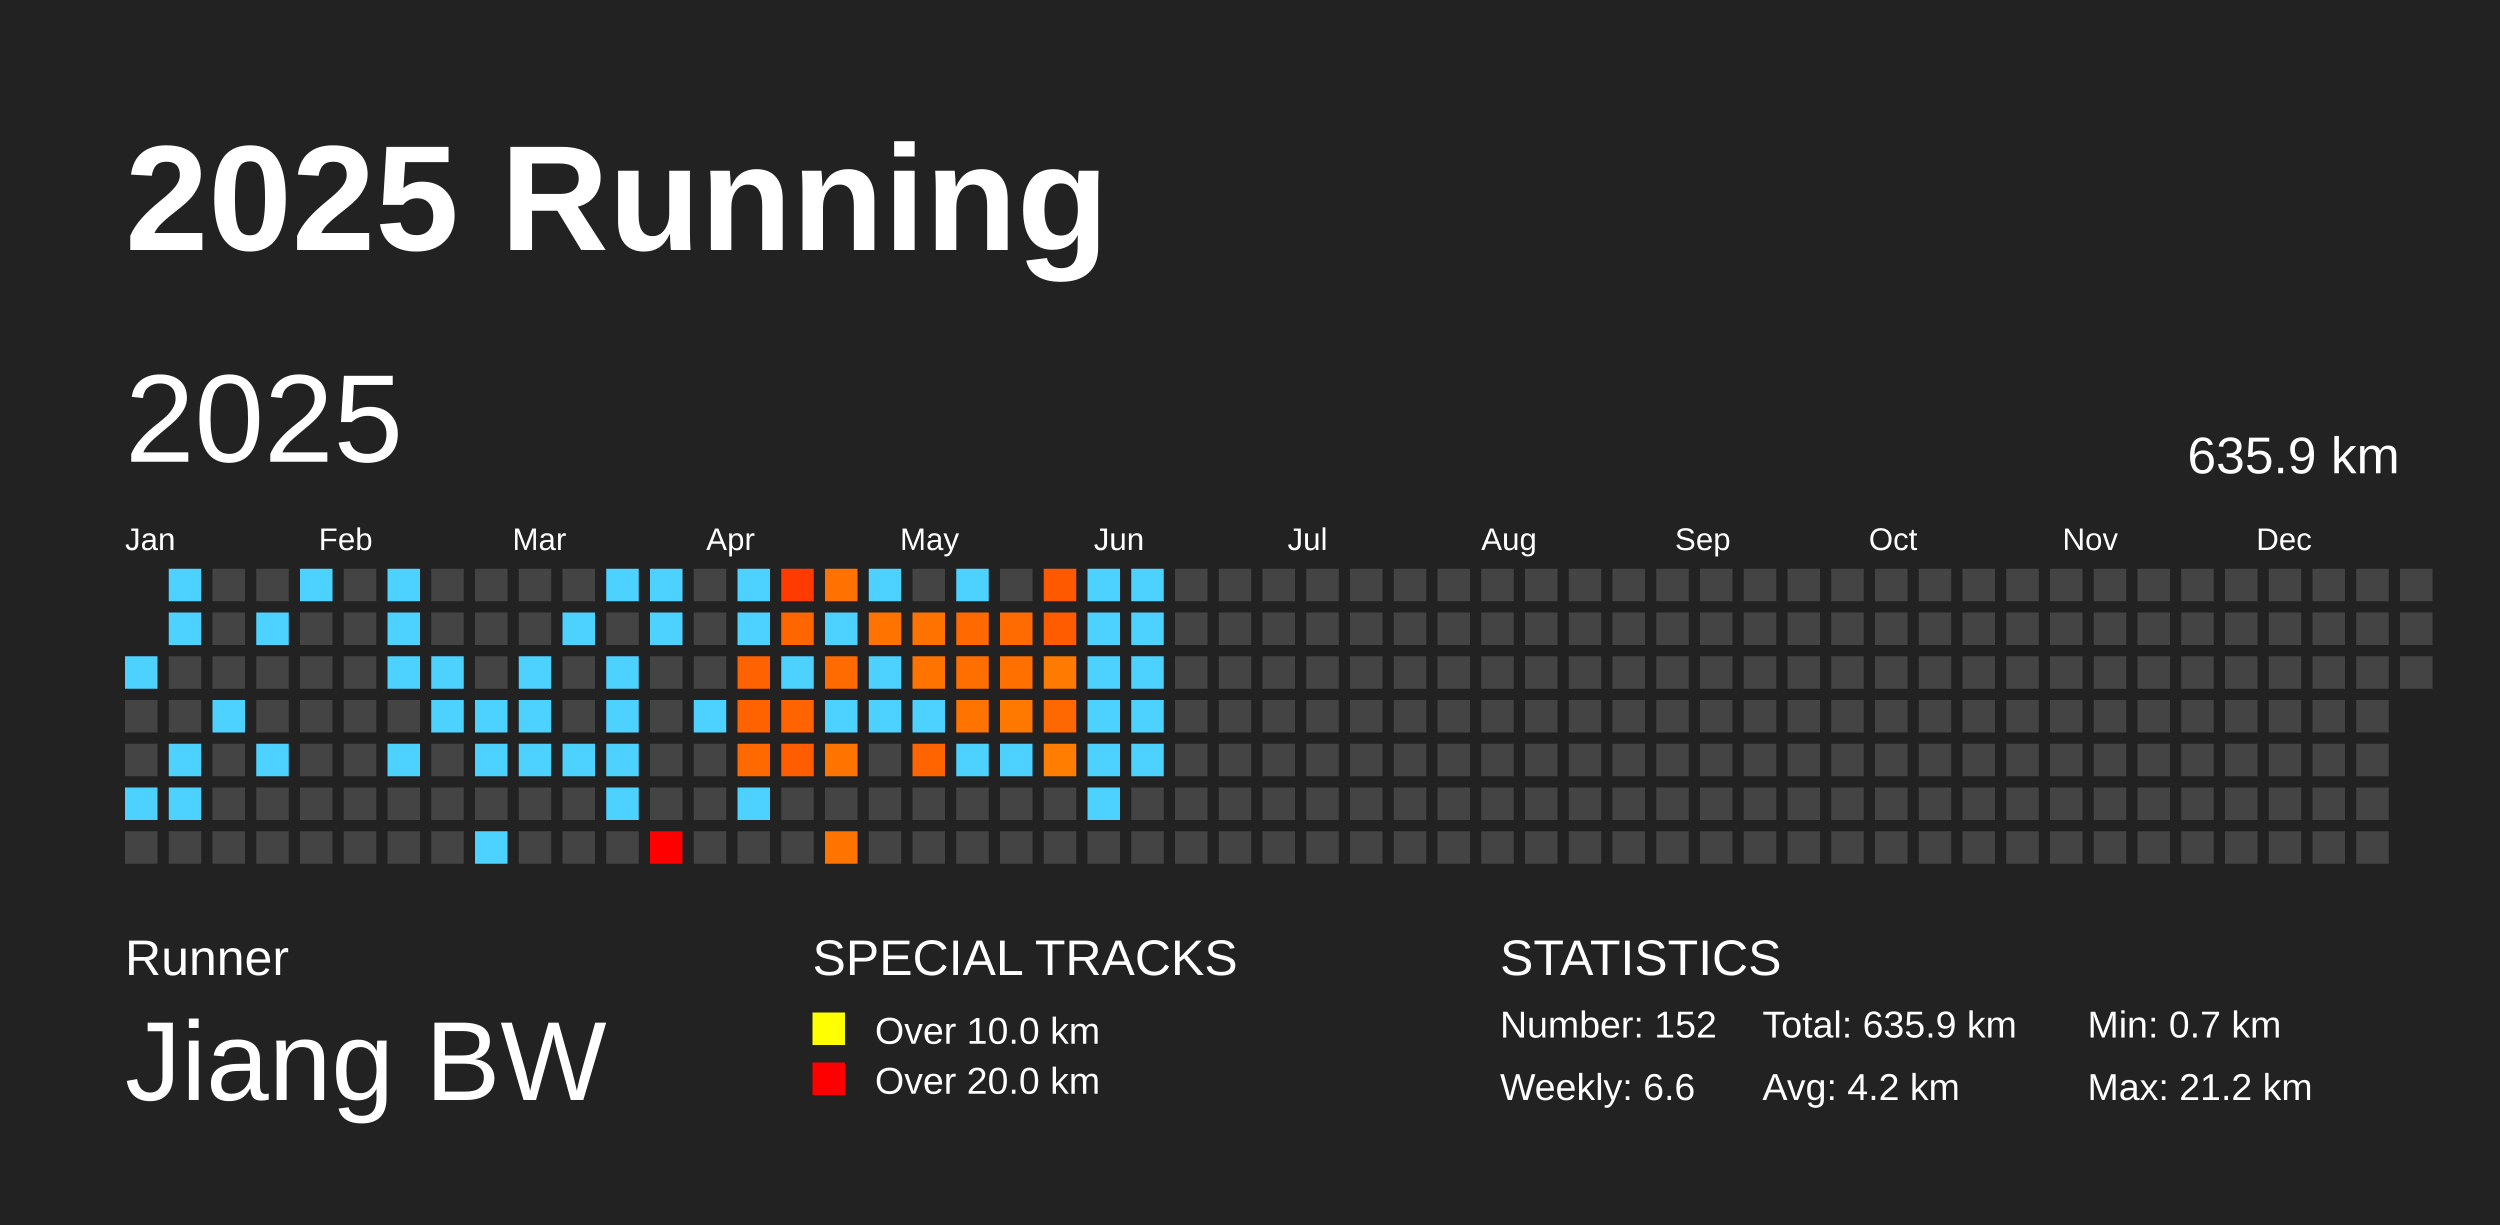
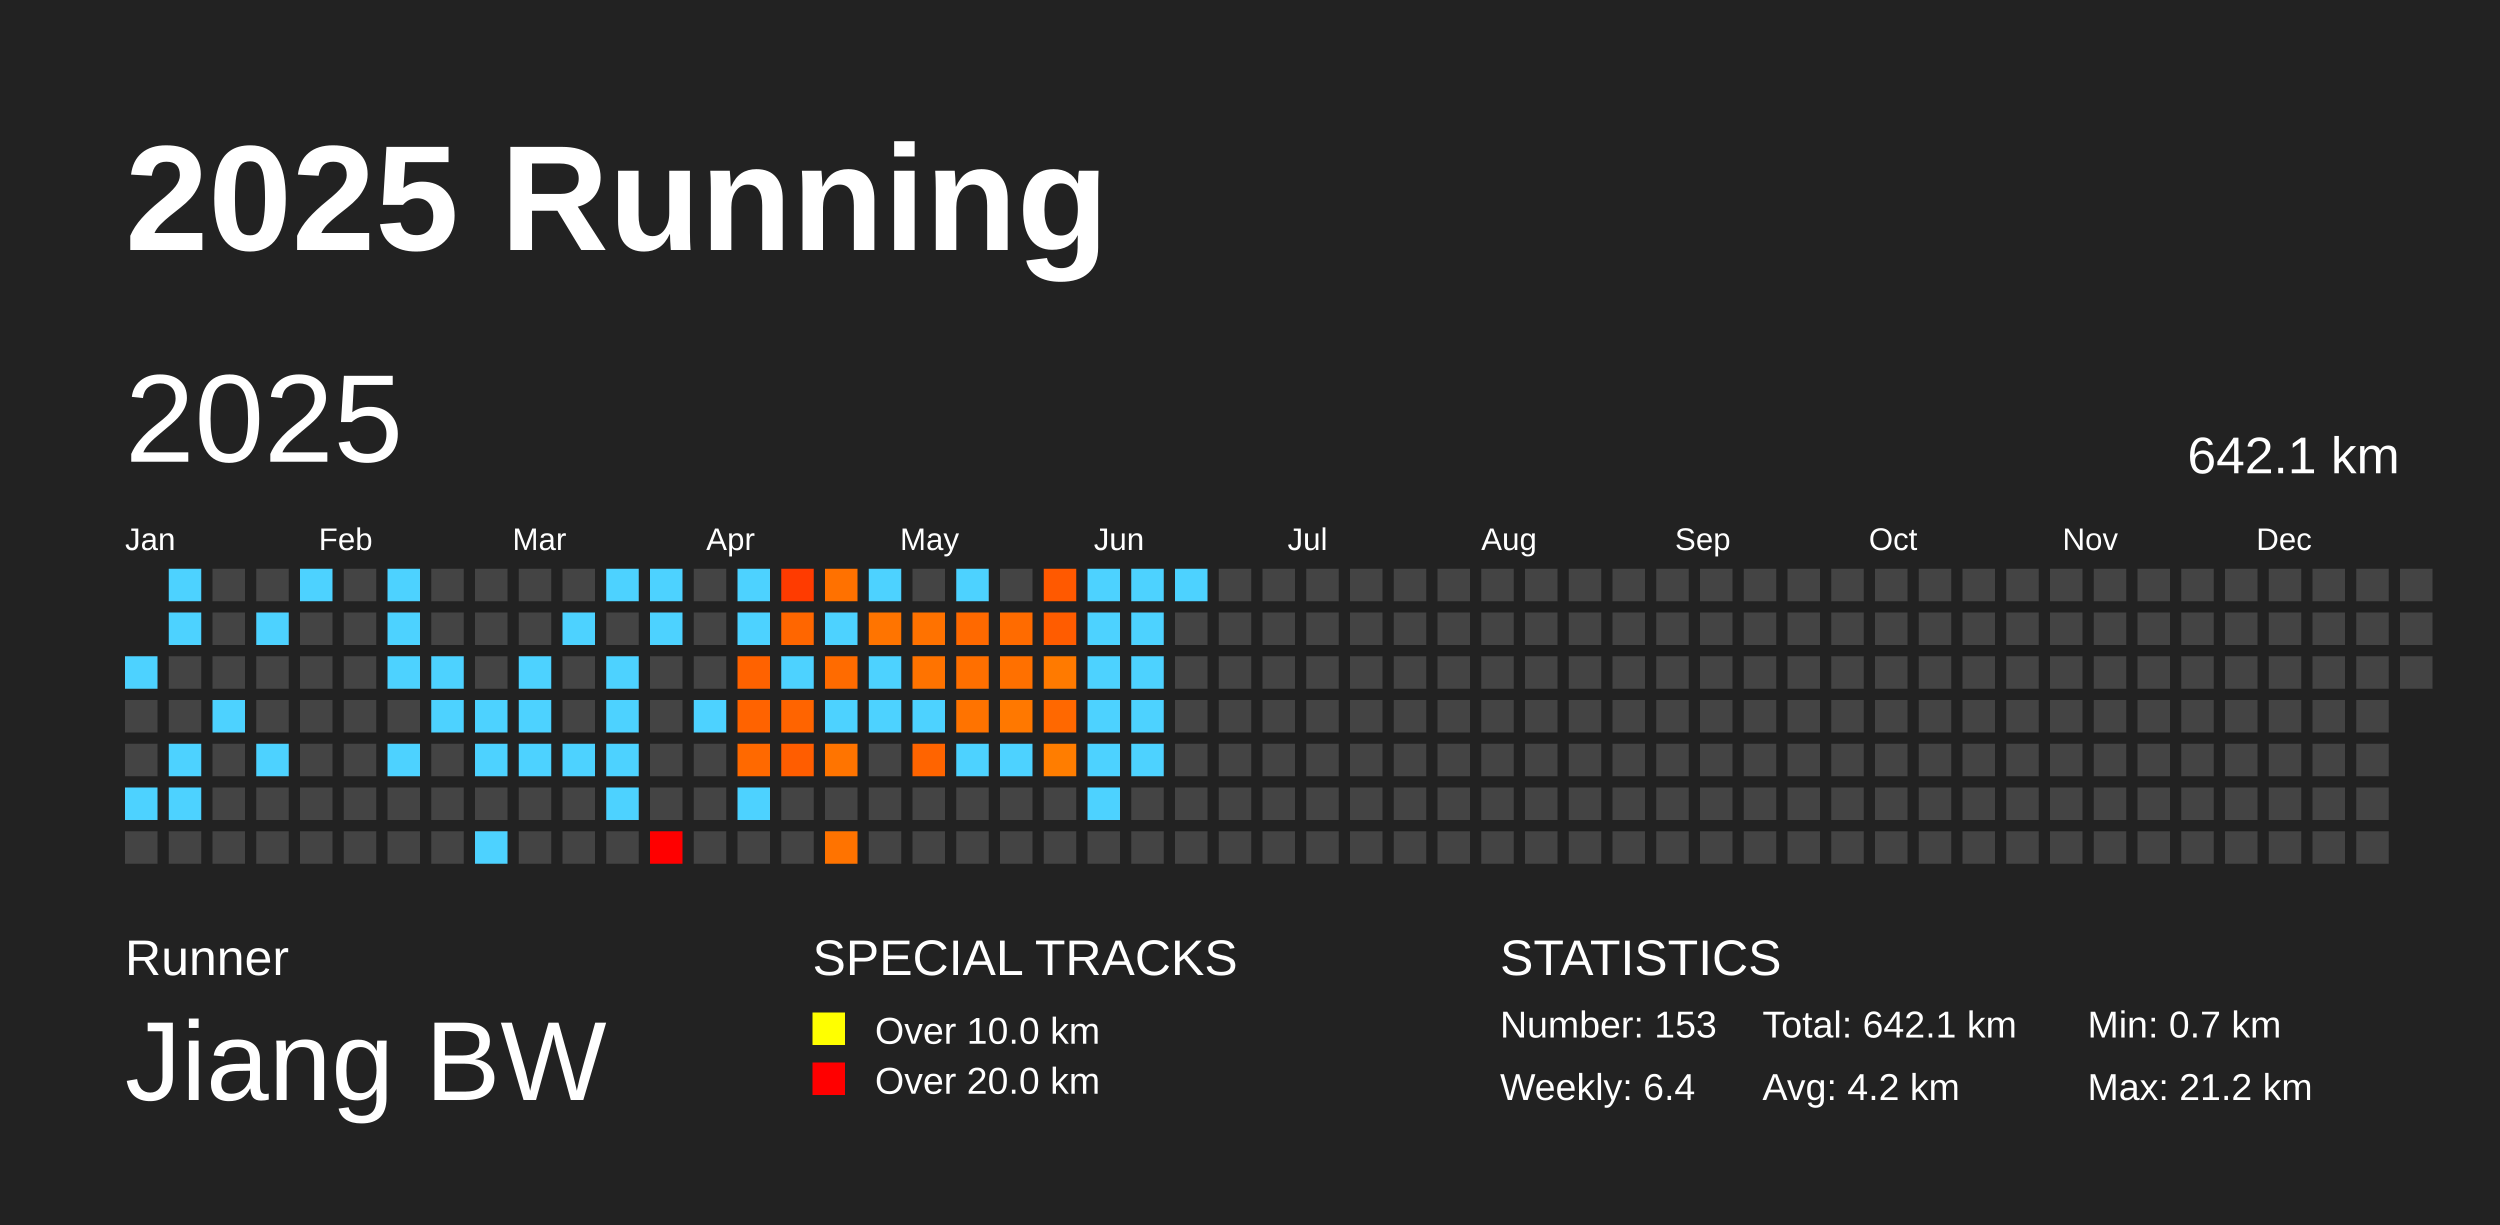
<svg xmlns="http://www.w3.org/2000/svg" baseProfile="full" height="98mm" version="1.1" viewBox="0,0,200,98" width="200mm">
  <defs />
  <rect fill="#222222" height="98" width="200" x="0" y="0" />
  <text fill="#FFFFFF" style="font-size:12px; font-family:Arial; font-weight:bold;" x="10" y="20">2025 Running</text>
  <text fill="#FFFFFF" style="font-size:4px; font-family:Arial" x="10" y="78">Runner</text>
  <text fill="#FFFFFF" style="font-size:9px; font-family:Arial" x="10" y="88">Jiang BW</text>
  <text fill="#FFFFFF" style="font-size:4px; font-family:Arial" x="65" y="78">SPECIAL TRACKS</text>
  <rect fill="yellow" height="2.6" width="2.6" x="65" y="81" />
  <text fill="#FFFFFF" style="font-size:3px; font-family:Arial" x="70" y="83.5">Over 10.0 km</text>
  <rect fill="red" height="2.6" width="2.6" x="65" y="85" />
  <text fill="#FFFFFF" style="font-size:3px; font-family:Arial" x="70" y="87.5">Over 20.0 km</text>
  <text fill="#FFFFFF" style="font-size:4px; font-family:Arial" x="120" y="78">STATISTICS</text>
-   <text fill="#FFFFFF" style="font-size:3px; font-family:Arial" x="120" y="83">Number: 152</text>
-   <text fill="#FFFFFF" style="font-size:3px; font-family:Arial" x="120" y="88">Weekly: 6.6</text>
-   <text fill="#FFFFFF" style="font-size:3px; font-family:Arial" x="141" y="83">Total: 635.9 km</text>
+   <text fill="#FFFFFF" style="font-size:3px; font-family:Arial" x="120" y="83">Number: 153</text>
+   <text fill="#FFFFFF" style="font-size:3px; font-family:Arial" x="120" y="88">Weekly: 6.4</text>
+   <text fill="#FFFFFF" style="font-size:3px; font-family:Arial" x="141" y="83">Total: 642.1 km</text>
  <text fill="#FFFFFF" style="font-size:3px; font-family:Arial" x="141" y="88">Avg: 4.2 km</text>
  <text fill="#FFFFFF" style="font-size:3px; font-family:Arial" x="167" y="83">Min: 0.7 km</text>
  <text fill="#FFFFFF" style="font-size:3px; font-family:Arial" x="167" y="88">Max: 21.2 km</text>
  <text dominant-baseline="hanging" fill="#FFFFFF" style="font-size:10.0px; font-family:Arial;" x="10" y="30">2025</text>
-   <text dominant-baseline="hanging" fill="#FFFFFF" style="font-size:4.125px; font-family:Arial;" x="175" y="35">635.9 km</text>
+   <text dominant-baseline="hanging" fill="#FFFFFF" style="font-size:4.125px; font-family:Arial;" x="175" y="35">642.1 km</text>
  <text fill="#FFFFFF" style="font-size:2.5px; font-family:Arial" x="10.0" y="44">Jan</text>
  <text fill="#FFFFFF" style="font-size:2.5px; font-family:Arial" x="25.5" y="44">Feb</text>
  <text fill="#FFFFFF" style="font-size:2.5px; font-family:Arial" x="41.0" y="44">Mar</text>
  <text fill="#FFFFFF" style="font-size:2.5px; font-family:Arial" x="56.5" y="44">Apr</text>
  <text fill="#FFFFFF" style="font-size:2.5px; font-family:Arial" x="72.0" y="44">May</text>
  <text fill="#FFFFFF" style="font-size:2.5px; font-family:Arial" x="87.5" y="44">Jun</text>
  <text fill="#FFFFFF" style="font-size:2.5px; font-family:Arial" x="103.0" y="44">Jul</text>
  <text fill="#FFFFFF" style="font-size:2.5px; font-family:Arial" x="118.5" y="44">Aug</text>
  <text fill="#FFFFFF" style="font-size:2.5px; font-family:Arial" x="134.0" y="44">Sep</text>
  <text fill="#FFFFFF" style="font-size:2.5px; font-family:Arial" x="149.5" y="44">Oct</text>
  <text fill="#FFFFFF" style="font-size:2.5px; font-family:Arial" x="165.0" y="44">Nov</text>
  <text fill="#FFFFFF" style="font-size:2.5px; font-family:Arial" x="180.5" y="44">Dec</text>
  <rect fill="#4dd2ff" height="2.6" width="2.6" x="10.0" y="52.5" />
  <rect fill="#444444" height="2.6" width="2.6" x="10.0" y="56.0" />
  <rect fill="#444444" height="2.6" width="2.6" x="10.0" y="59.5" />
  <rect fill="#4dd2ff" height="2.6" width="2.6" x="10.0" y="63.0" />
  <rect fill="#444444" height="2.6" width="2.6" x="10.0" y="66.5" />
  <rect fill="#4dd2ff" height="2.6" width="2.6" x="13.5" y="45.5" />
  <rect fill="#4dd2ff" height="2.6" width="2.6" x="13.5" y="49.0" />
  <rect fill="#444444" height="2.6" width="2.6" x="13.5" y="52.5" />
  <rect fill="#444444" height="2.6" width="2.6" x="13.5" y="56.0" />
  <rect fill="#4dd2ff" height="2.6" width="2.6" x="13.5" y="59.5" />
  <rect fill="#4dd2ff" height="2.6" width="2.6" x="13.5" y="63.0" />
  <rect fill="#444444" height="2.6" width="2.6" x="13.5" y="66.5" />
  <rect fill="#444444" height="2.6" width="2.6" x="17.0" y="45.5" />
  <rect fill="#444444" height="2.6" width="2.6" x="17.0" y="49.0" />
  <rect fill="#444444" height="2.6" width="2.6" x="17.0" y="52.5" />
  <rect fill="#4dd2ff" height="2.6" width="2.6" x="17.0" y="56.0" />
  <rect fill="#444444" height="2.6" width="2.6" x="17.0" y="59.5" />
  <rect fill="#444444" height="2.6" width="2.6" x="17.0" y="63.0" />
  <rect fill="#444444" height="2.6" width="2.6" x="17.0" y="66.5" />
  <rect fill="#444444" height="2.6" width="2.6" x="20.5" y="45.5" />
  <rect fill="#4dd2ff" height="2.6" width="2.6" x="20.5" y="49.0" />
  <rect fill="#444444" height="2.6" width="2.6" x="20.5" y="52.5" />
  <rect fill="#444444" height="2.6" width="2.6" x="20.5" y="56.0" />
  <rect fill="#4dd2ff" height="2.6" width="2.6" x="20.5" y="59.5" />
  <rect fill="#444444" height="2.6" width="2.6" x="20.5" y="63.0" />
  <rect fill="#444444" height="2.6" width="2.6" x="20.5" y="66.5" />
  <rect fill="#4dd2ff" height="2.6" width="2.6" x="24.0" y="45.5" />
  <rect fill="#444444" height="2.6" width="2.6" x="24.0" y="49.0" />
  <rect fill="#444444" height="2.6" width="2.6" x="24.0" y="52.5" />
  <rect fill="#444444" height="2.6" width="2.6" x="24.0" y="56.0" />
  <rect fill="#444444" height="2.6" width="2.6" x="24.0" y="59.5" />
  <rect fill="#444444" height="2.6" width="2.6" x="24.0" y="63.0" />
  <rect fill="#444444" height="2.6" width="2.6" x="24.0" y="66.5" />
  <rect fill="#444444" height="2.6" width="2.6" x="27.5" y="45.5" />
  <rect fill="#444444" height="2.6" width="2.6" x="27.5" y="49.0" />
  <rect fill="#444444" height="2.6" width="2.6" x="27.5" y="52.5" />
  <rect fill="#444444" height="2.6" width="2.6" x="27.5" y="56.0" />
  <rect fill="#444444" height="2.6" width="2.6" x="27.5" y="59.5" />
  <rect fill="#444444" height="2.6" width="2.6" x="27.5" y="63.0" />
  <rect fill="#444444" height="2.6" width="2.6" x="27.5" y="66.5" />
  <rect fill="#4dd2ff" height="2.6" width="2.6" x="31.0" y="45.5" />
  <rect fill="#4dd2ff" height="2.6" width="2.6" x="31.0" y="49.0" />
  <rect fill="#4dd2ff" height="2.6" width="2.6" x="31.0" y="52.5" />
  <rect fill="#444444" height="2.6" width="2.6" x="31.0" y="56.0" />
  <rect fill="#4dd2ff" height="2.6" width="2.6" x="31.0" y="59.5" />
  <rect fill="#444444" height="2.6" width="2.6" x="31.0" y="63.0" />
  <rect fill="#444444" height="2.6" width="2.6" x="31.0" y="66.5" />
  <rect fill="#444444" height="2.6" width="2.6" x="34.5" y="45.5" />
  <rect fill="#444444" height="2.6" width="2.6" x="34.5" y="49.0" />
  <rect fill="#4dd2ff" height="2.6" width="2.6" x="34.5" y="52.5" />
  <rect fill="#4dd2ff" height="2.6" width="2.6" x="34.5" y="56.0" />
  <rect fill="#444444" height="2.6" width="2.6" x="34.5" y="59.5" />
  <rect fill="#444444" height="2.6" width="2.6" x="34.5" y="63.0" />
  <rect fill="#444444" height="2.6" width="2.6" x="34.5" y="66.5" />
  <rect fill="#444444" height="2.6" width="2.6" x="38.0" y="45.5" />
  <rect fill="#444444" height="2.6" width="2.6" x="38.0" y="49.0" />
  <rect fill="#444444" height="2.6" width="2.6" x="38.0" y="52.5" />
  <rect fill="#4dd2ff" height="2.6" width="2.6" x="38.0" y="56.0" />
  <rect fill="#4dd2ff" height="2.6" width="2.6" x="38.0" y="59.5" />
  <rect fill="#444444" height="2.6" width="2.6" x="38.0" y="63.0" />
  <rect fill="#4dd2ff" height="2.6" width="2.6" x="38.0" y="66.5" />
  <rect fill="#444444" height="2.6" width="2.6" x="41.5" y="45.5" />
  <rect fill="#444444" height="2.6" width="2.6" x="41.5" y="49.0" />
  <rect fill="#4dd2ff" height="2.6" width="2.6" x="41.5" y="52.5" />
  <rect fill="#4dd2ff" height="2.6" width="2.6" x="41.5" y="56.0" />
  <rect fill="#4dd2ff" height="2.6" width="2.6" x="41.5" y="59.5" />
  <rect fill="#444444" height="2.6" width="2.6" x="41.5" y="63.0" />
  <rect fill="#444444" height="2.6" width="2.6" x="41.5" y="66.5" />
  <rect fill="#444444" height="2.6" width="2.6" x="45.0" y="45.5" />
  <rect fill="#4dd2ff" height="2.6" width="2.6" x="45.0" y="49.0" />
  <rect fill="#444444" height="2.6" width="2.6" x="45.0" y="52.5" />
  <rect fill="#444444" height="2.6" width="2.6" x="45.0" y="56.0" />
  <rect fill="#4dd2ff" height="2.6" width="2.6" x="45.0" y="59.5" />
  <rect fill="#444444" height="2.6" width="2.6" x="45.0" y="63.0" />
  <rect fill="#444444" height="2.6" width="2.6" x="45.0" y="66.5" />
  <rect fill="#4dd2ff" height="2.6" width="2.6" x="48.5" y="45.5" />
  <rect fill="#444444" height="2.6" width="2.6" x="48.5" y="49.0" />
  <rect fill="#4dd2ff" height="2.6" width="2.6" x="48.5" y="52.5" />
  <rect fill="#4dd2ff" height="2.6" width="2.6" x="48.5" y="56.0" />
  <rect fill="#4dd2ff" height="2.6" width="2.6" x="48.5" y="59.5" />
  <rect fill="#4dd2ff" height="2.6" width="2.6" x="48.5" y="63.0" />
  <rect fill="#444444" height="2.6" width="2.6" x="48.5" y="66.5" />
  <rect fill="#4dd2ff" height="2.6" width="2.6" x="52.0" y="45.5" />
  <rect fill="#4dd2ff" height="2.6" width="2.6" x="52.0" y="49.0" />
  <rect fill="#444444" height="2.6" width="2.6" x="52.0" y="52.5" />
  <rect fill="#444444" height="2.6" width="2.6" x="52.0" y="56.0" />
  <rect fill="#444444" height="2.6" width="2.6" x="52.0" y="59.5" />
  <rect fill="#444444" height="2.6" width="2.6" x="52.0" y="63.0" />
  <rect fill="red" height="2.6" width="2.6" x="52.0" y="66.5" />
  <rect fill="#444444" height="2.6" width="2.6" x="55.5" y="45.5" />
  <rect fill="#444444" height="2.6" width="2.6" x="55.5" y="49.0" />
  <rect fill="#444444" height="2.6" width="2.6" x="55.5" y="52.5" />
  <rect fill="#4dd2ff" height="2.6" width="2.6" x="55.5" y="56.0" />
  <rect fill="#444444" height="2.6" width="2.6" x="55.5" y="59.5" />
  <rect fill="#444444" height="2.6" width="2.6" x="55.5" y="63.0" />
  <rect fill="#444444" height="2.6" width="2.6" x="55.5" y="66.5" />
  <rect fill="#4dd2ff" height="2.6" width="2.6" x="59.0" y="45.5" />
  <rect fill="#4dd2ff" height="2.6" width="2.6" x="59.0" y="49.0" />
  <rect fill="#ff6200" height="2.6" width="2.6" x="59.0" y="52.5" />
  <rect fill="#ff6300" height="2.6" width="2.6" x="59.0" y="56.0" />
  <rect fill="#ff6900" height="2.6" width="2.6" x="59.0" y="59.5" />
  <rect fill="#4dd2ff" height="2.6" width="2.6" x="59.0" y="63.0" />
  <rect fill="#444444" height="2.6" width="2.6" x="59.0" y="66.5" />
  <rect fill="#ff3b00" height="2.6" width="2.6" x="62.5" y="45.5" />
  <rect fill="#ff6600" height="2.6" width="2.6" x="62.5" y="49.0" />
  <rect fill="#4dd2ff" height="2.6" width="2.6" x="62.5" y="52.5" />
  <rect fill="#ff6400" height="2.6" width="2.6" x="62.5" y="56.0" />
  <rect fill="#ff5d00" height="2.6" width="2.6" x="62.5" y="59.5" />
  <rect fill="#444444" height="2.6" width="2.6" x="62.5" y="63.0" />
  <rect fill="#444444" height="2.6" width="2.6" x="62.5" y="66.5" />
  <rect fill="#ff7100" height="2.6" width="2.6" x="66.0" y="45.5" />
  <rect fill="#4dd2ff" height="2.6" width="2.6" x="66.0" y="49.0" />
  <rect fill="#ff6b00" height="2.6" width="2.6" x="66.0" y="52.5" />
  <rect fill="#4dd2ff" height="2.6" width="2.6" x="66.0" y="56.0" />
  <rect fill="#ff7400" height="2.6" width="2.6" x="66.0" y="59.5" />
  <rect fill="#444444" height="2.6" width="2.6" x="66.0" y="63.0" />
  <rect fill="#ff7300" height="2.6" width="2.6" x="66.0" y="66.5" />
  <rect fill="#4dd2ff" height="2.6" width="2.6" x="69.5" y="45.5" />
  <rect fill="#ff7400" height="2.6" width="2.6" x="69.5" y="49.0" />
  <rect fill="#4dd2ff" height="2.6" width="2.6" x="69.5" y="52.5" />
  <rect fill="#4dd2ff" height="2.6" width="2.6" x="69.5" y="56.0" />
  <rect fill="#444444" height="2.6" width="2.6" x="69.5" y="59.5" />
  <rect fill="#444444" height="2.6" width="2.6" x="69.5" y="63.0" />
  <rect fill="#444444" height="2.6" width="2.6" x="69.5" y="66.5" />
  <rect fill="#444444" height="2.6" width="2.6" x="73.0" y="45.5" />
  <rect fill="#ff7200" height="2.6" width="2.6" x="73.0" y="49.0" />
  <rect fill="#ff7300" height="2.6" width="2.6" x="73.0" y="52.5" />
  <rect fill="#4dd2ff" height="2.6" width="2.6" x="73.0" y="56.0" />
  <rect fill="#ff6400" height="2.6" width="2.6" x="73.0" y="59.5" />
  <rect fill="#444444" height="2.6" width="2.6" x="73.0" y="63.0" />
  <rect fill="#444444" height="2.6" width="2.6" x="73.0" y="66.5" />
  <rect fill="#4dd2ff" height="2.6" width="2.6" x="76.5" y="45.5" />
  <rect fill="#ff6900" height="2.6" width="2.6" x="76.5" y="49.0" />
  <rect fill="#ff6f00" height="2.6" width="2.6" x="76.5" y="52.5" />
  <rect fill="#ff7300" height="2.6" width="2.6" x="76.5" y="56.0" />
  <rect fill="#4dd2ff" height="2.6" width="2.6" x="76.5" y="59.5" />
  <rect fill="#444444" height="2.6" width="2.6" x="76.5" y="63.0" />
  <rect fill="#444444" height="2.6" width="2.6" x="76.5" y="66.5" />
  <rect fill="#444444" height="2.6" width="2.6" x="80.0" y="45.5" />
  <rect fill="#ff6b00" height="2.6" width="2.6" x="80.0" y="49.0" />
  <rect fill="#ff7000" height="2.6" width="2.6" x="80.0" y="52.5" />
  <rect fill="#ff7800" height="2.6" width="2.6" x="80.0" y="56.0" />
  <rect fill="#4dd2ff" height="2.6" width="2.6" x="80.0" y="59.5" />
  <rect fill="#444444" height="2.6" width="2.6" x="80.0" y="63.0" />
  <rect fill="#444444" height="2.6" width="2.6" x="80.0" y="66.5" />
  <rect fill="#ff5900" height="2.6" width="2.6" x="83.5" y="45.5" />
  <rect fill="#ff5c00" height="2.6" width="2.6" x="83.5" y="49.0" />
  <rect fill="#ff7a00" height="2.6" width="2.6" x="83.5" y="52.5" />
  <rect fill="#ff6800" height="2.6" width="2.6" x="83.5" y="56.0" />
  <rect fill="#ff7d00" height="2.6" width="2.6" x="83.5" y="59.5" />
  <rect fill="#444444" height="2.6" width="2.6" x="83.5" y="63.0" />
  <rect fill="#444444" height="2.6" width="2.6" x="83.5" y="66.5" />
  <rect fill="#4dd2ff" height="2.6" width="2.6" x="87.0" y="45.5" />
  <rect fill="#4dd2ff" height="2.6" width="2.6" x="87.0" y="49.0" />
  <rect fill="#4dd2ff" height="2.6" width="2.6" x="87.0" y="52.5" />
  <rect fill="#4dd2ff" height="2.6" width="2.6" x="87.0" y="56.0" />
  <rect fill="#4dd2ff" height="2.6" width="2.6" x="87.0" y="59.5" />
  <rect fill="#4dd2ff" height="2.6" width="2.6" x="87.0" y="63.0" />
  <rect fill="#444444" height="2.6" width="2.6" x="87.0" y="66.5" />
  <rect fill="#4dd2ff" height="2.6" width="2.6" x="90.5" y="45.5" />
  <rect fill="#4dd2ff" height="2.6" width="2.6" x="90.5" y="49.0" />
  <rect fill="#4dd2ff" height="2.6" width="2.6" x="90.5" y="52.5" />
  <rect fill="#4dd2ff" height="2.6" width="2.6" x="90.5" y="56.0" />
  <rect fill="#4dd2ff" height="2.6" width="2.6" x="90.5" y="59.5" />
  <rect fill="#444444" height="2.6" width="2.6" x="90.5" y="63.0" />
  <rect fill="#444444" height="2.6" width="2.6" x="90.5" y="66.5" />
-   <rect fill="#444444" height="2.6" width="2.6" x="94.0" y="45.5" />
+   <rect fill="#4dd2ff" height="2.6" width="2.6" x="94.0" y="45.5" />
  <rect fill="#444444" height="2.6" width="2.6" x="94.0" y="49.0" />
  <rect fill="#444444" height="2.6" width="2.6" x="94.0" y="52.5" />
  <rect fill="#444444" height="2.6" width="2.6" x="94.0" y="56.0" />
  <rect fill="#444444" height="2.6" width="2.6" x="94.0" y="59.5" />
  <rect fill="#444444" height="2.6" width="2.6" x="94.0" y="63.0" />
  <rect fill="#444444" height="2.6" width="2.6" x="94.0" y="66.5" />
  <rect fill="#444444" height="2.6" width="2.6" x="97.5" y="45.5" />
  <rect fill="#444444" height="2.6" width="2.6" x="97.5" y="49.0" />
  <rect fill="#444444" height="2.6" width="2.6" x="97.5" y="52.5" />
  <rect fill="#444444" height="2.6" width="2.6" x="97.5" y="56.0" />
  <rect fill="#444444" height="2.6" width="2.6" x="97.5" y="59.5" />
  <rect fill="#444444" height="2.6" width="2.6" x="97.5" y="63.0" />
  <rect fill="#444444" height="2.6" width="2.6" x="97.5" y="66.5" />
  <rect fill="#444444" height="2.6" width="2.6" x="101.0" y="45.5" />
  <rect fill="#444444" height="2.6" width="2.6" x="101.0" y="49.0" />
  <rect fill="#444444" height="2.6" width="2.6" x="101.0" y="52.5" />
  <rect fill="#444444" height="2.6" width="2.6" x="101.0" y="56.0" />
  <rect fill="#444444" height="2.6" width="2.6" x="101.0" y="59.5" />
  <rect fill="#444444" height="2.6" width="2.6" x="101.0" y="63.0" />
  <rect fill="#444444" height="2.6" width="2.6" x="101.0" y="66.5" />
  <rect fill="#444444" height="2.6" width="2.6" x="104.5" y="45.5" />
  <rect fill="#444444" height="2.6" width="2.6" x="104.5" y="49.0" />
  <rect fill="#444444" height="2.6" width="2.6" x="104.5" y="52.5" />
  <rect fill="#444444" height="2.6" width="2.6" x="104.5" y="56.0" />
  <rect fill="#444444" height="2.6" width="2.6" x="104.5" y="59.5" />
  <rect fill="#444444" height="2.6" width="2.6" x="104.5" y="63.0" />
  <rect fill="#444444" height="2.6" width="2.6" x="104.5" y="66.5" />
  <rect fill="#444444" height="2.6" width="2.6" x="108.0" y="45.5" />
  <rect fill="#444444" height="2.6" width="2.6" x="108.0" y="49.0" />
  <rect fill="#444444" height="2.6" width="2.6" x="108.0" y="52.5" />
  <rect fill="#444444" height="2.6" width="2.6" x="108.0" y="56.0" />
  <rect fill="#444444" height="2.6" width="2.6" x="108.0" y="59.5" />
  <rect fill="#444444" height="2.6" width="2.6" x="108.0" y="63.0" />
  <rect fill="#444444" height="2.6" width="2.6" x="108.0" y="66.5" />
  <rect fill="#444444" height="2.6" width="2.6" x="111.5" y="45.5" />
  <rect fill="#444444" height="2.6" width="2.6" x="111.5" y="49.0" />
  <rect fill="#444444" height="2.6" width="2.6" x="111.5" y="52.5" />
  <rect fill="#444444" height="2.6" width="2.6" x="111.5" y="56.0" />
  <rect fill="#444444" height="2.6" width="2.6" x="111.5" y="59.5" />
  <rect fill="#444444" height="2.6" width="2.6" x="111.5" y="63.0" />
  <rect fill="#444444" height="2.6" width="2.6" x="111.5" y="66.5" />
  <rect fill="#444444" height="2.6" width="2.6" x="115.0" y="45.5" />
  <rect fill="#444444" height="2.6" width="2.6" x="115.0" y="49.0" />
  <rect fill="#444444" height="2.6" width="2.6" x="115.0" y="52.5" />
  <rect fill="#444444" height="2.6" width="2.6" x="115.0" y="56.0" />
  <rect fill="#444444" height="2.6" width="2.6" x="115.0" y="59.5" />
  <rect fill="#444444" height="2.6" width="2.6" x="115.0" y="63.0" />
  <rect fill="#444444" height="2.6" width="2.6" x="115.0" y="66.5" />
  <rect fill="#444444" height="2.6" width="2.6" x="118.5" y="45.5" />
  <rect fill="#444444" height="2.6" width="2.6" x="118.5" y="49.0" />
  <rect fill="#444444" height="2.6" width="2.6" x="118.5" y="52.5" />
  <rect fill="#444444" height="2.6" width="2.6" x="118.5" y="56.0" />
  <rect fill="#444444" height="2.6" width="2.6" x="118.5" y="59.5" />
  <rect fill="#444444" height="2.6" width="2.6" x="118.5" y="63.0" />
  <rect fill="#444444" height="2.6" width="2.6" x="118.5" y="66.5" />
  <rect fill="#444444" height="2.6" width="2.6" x="122.0" y="45.5" />
  <rect fill="#444444" height="2.6" width="2.6" x="122.0" y="49.0" />
  <rect fill="#444444" height="2.6" width="2.6" x="122.0" y="52.5" />
  <rect fill="#444444" height="2.6" width="2.6" x="122.0" y="56.0" />
  <rect fill="#444444" height="2.6" width="2.6" x="122.0" y="59.5" />
  <rect fill="#444444" height="2.6" width="2.6" x="122.0" y="63.0" />
  <rect fill="#444444" height="2.6" width="2.6" x="122.0" y="66.5" />
  <rect fill="#444444" height="2.6" width="2.6" x="125.5" y="45.5" />
  <rect fill="#444444" height="2.6" width="2.6" x="125.5" y="49.0" />
  <rect fill="#444444" height="2.6" width="2.6" x="125.5" y="52.5" />
  <rect fill="#444444" height="2.6" width="2.6" x="125.5" y="56.0" />
  <rect fill="#444444" height="2.6" width="2.6" x="125.5" y="59.5" />
  <rect fill="#444444" height="2.6" width="2.6" x="125.5" y="63.0" />
  <rect fill="#444444" height="2.6" width="2.6" x="125.5" y="66.5" />
  <rect fill="#444444" height="2.6" width="2.6" x="129.0" y="45.5" />
  <rect fill="#444444" height="2.6" width="2.6" x="129.0" y="49.0" />
  <rect fill="#444444" height="2.6" width="2.6" x="129.0" y="52.5" />
  <rect fill="#444444" height="2.6" width="2.6" x="129.0" y="56.0" />
  <rect fill="#444444" height="2.6" width="2.6" x="129.0" y="59.5" />
  <rect fill="#444444" height="2.6" width="2.6" x="129.0" y="63.0" />
  <rect fill="#444444" height="2.6" width="2.6" x="129.0" y="66.5" />
  <rect fill="#444444" height="2.6" width="2.6" x="132.5" y="45.5" />
  <rect fill="#444444" height="2.6" width="2.6" x="132.5" y="49.0" />
  <rect fill="#444444" height="2.6" width="2.6" x="132.5" y="52.5" />
  <rect fill="#444444" height="2.6" width="2.6" x="132.5" y="56.0" />
  <rect fill="#444444" height="2.6" width="2.6" x="132.5" y="59.5" />
  <rect fill="#444444" height="2.6" width="2.6" x="132.5" y="63.0" />
  <rect fill="#444444" height="2.6" width="2.6" x="132.5" y="66.5" />
  <rect fill="#444444" height="2.6" width="2.6" x="136.0" y="45.5" />
  <rect fill="#444444" height="2.6" width="2.6" x="136.0" y="49.0" />
  <rect fill="#444444" height="2.6" width="2.6" x="136.0" y="52.5" />
  <rect fill="#444444" height="2.6" width="2.6" x="136.0" y="56.0" />
  <rect fill="#444444" height="2.6" width="2.6" x="136.0" y="59.5" />
  <rect fill="#444444" height="2.6" width="2.6" x="136.0" y="63.0" />
  <rect fill="#444444" height="2.6" width="2.6" x="136.0" y="66.5" />
  <rect fill="#444444" height="2.6" width="2.6" x="139.5" y="45.5" />
  <rect fill="#444444" height="2.6" width="2.6" x="139.5" y="49.0" />
  <rect fill="#444444" height="2.6" width="2.6" x="139.5" y="52.5" />
  <rect fill="#444444" height="2.6" width="2.6" x="139.5" y="56.0" />
  <rect fill="#444444" height="2.6" width="2.6" x="139.5" y="59.5" />
  <rect fill="#444444" height="2.6" width="2.6" x="139.5" y="63.0" />
  <rect fill="#444444" height="2.6" width="2.6" x="139.5" y="66.5" />
  <rect fill="#444444" height="2.6" width="2.6" x="143.0" y="45.5" />
  <rect fill="#444444" height="2.6" width="2.6" x="143.0" y="49.0" />
  <rect fill="#444444" height="2.6" width="2.6" x="143.0" y="52.5" />
  <rect fill="#444444" height="2.6" width="2.6" x="143.0" y="56.0" />
  <rect fill="#444444" height="2.6" width="2.6" x="143.0" y="59.5" />
  <rect fill="#444444" height="2.6" width="2.6" x="143.0" y="63.0" />
  <rect fill="#444444" height="2.6" width="2.6" x="143.0" y="66.5" />
  <rect fill="#444444" height="2.6" width="2.6" x="146.5" y="45.5" />
  <rect fill="#444444" height="2.6" width="2.6" x="146.5" y="49.0" />
  <rect fill="#444444" height="2.6" width="2.6" x="146.5" y="52.5" />
  <rect fill="#444444" height="2.6" width="2.6" x="146.5" y="56.0" />
  <rect fill="#444444" height="2.6" width="2.6" x="146.5" y="59.5" />
  <rect fill="#444444" height="2.6" width="2.6" x="146.5" y="63.0" />
  <rect fill="#444444" height="2.6" width="2.6" x="146.5" y="66.5" />
  <rect fill="#444444" height="2.6" width="2.6" x="150.0" y="45.5" />
  <rect fill="#444444" height="2.6" width="2.6" x="150.0" y="49.0" />
  <rect fill="#444444" height="2.6" width="2.6" x="150.0" y="52.5" />
  <rect fill="#444444" height="2.6" width="2.6" x="150.0" y="56.0" />
  <rect fill="#444444" height="2.6" width="2.6" x="150.0" y="59.5" />
  <rect fill="#444444" height="2.6" width="2.6" x="150.0" y="63.0" />
  <rect fill="#444444" height="2.6" width="2.6" x="150.0" y="66.5" />
  <rect fill="#444444" height="2.6" width="2.6" x="153.5" y="45.5" />
  <rect fill="#444444" height="2.6" width="2.6" x="153.5" y="49.0" />
  <rect fill="#444444" height="2.6" width="2.6" x="153.5" y="52.5" />
  <rect fill="#444444" height="2.6" width="2.6" x="153.5" y="56.0" />
  <rect fill="#444444" height="2.6" width="2.6" x="153.5" y="59.5" />
  <rect fill="#444444" height="2.6" width="2.6" x="153.5" y="63.0" />
  <rect fill="#444444" height="2.6" width="2.6" x="153.5" y="66.5" />
  <rect fill="#444444" height="2.6" width="2.6" x="157.0" y="45.5" />
  <rect fill="#444444" height="2.6" width="2.6" x="157.0" y="49.0" />
  <rect fill="#444444" height="2.6" width="2.6" x="157.0" y="52.5" />
  <rect fill="#444444" height="2.6" width="2.6" x="157.0" y="56.0" />
  <rect fill="#444444" height="2.6" width="2.6" x="157.0" y="59.5" />
  <rect fill="#444444" height="2.6" width="2.6" x="157.0" y="63.0" />
  <rect fill="#444444" height="2.6" width="2.6" x="157.0" y="66.5" />
  <rect fill="#444444" height="2.6" width="2.6" x="160.5" y="45.5" />
  <rect fill="#444444" height="2.6" width="2.6" x="160.5" y="49.0" />
  <rect fill="#444444" height="2.6" width="2.6" x="160.5" y="52.5" />
  <rect fill="#444444" height="2.6" width="2.6" x="160.5" y="56.0" />
  <rect fill="#444444" height="2.6" width="2.6" x="160.5" y="59.5" />
  <rect fill="#444444" height="2.6" width="2.6" x="160.5" y="63.0" />
  <rect fill="#444444" height="2.6" width="2.6" x="160.5" y="66.5" />
  <rect fill="#444444" height="2.6" width="2.6" x="164.0" y="45.5" />
  <rect fill="#444444" height="2.6" width="2.6" x="164.0" y="49.0" />
  <rect fill="#444444" height="2.6" width="2.6" x="164.0" y="52.5" />
  <rect fill="#444444" height="2.6" width="2.6" x="164.0" y="56.0" />
  <rect fill="#444444" height="2.6" width="2.6" x="164.0" y="59.5" />
  <rect fill="#444444" height="2.6" width="2.6" x="164.0" y="63.0" />
  <rect fill="#444444" height="2.6" width="2.6" x="164.0" y="66.5" />
  <rect fill="#444444" height="2.6" width="2.6" x="167.5" y="45.5" />
  <rect fill="#444444" height="2.6" width="2.6" x="167.5" y="49.0" />
  <rect fill="#444444" height="2.6" width="2.6" x="167.5" y="52.5" />
  <rect fill="#444444" height="2.6" width="2.6" x="167.5" y="56.0" />
  <rect fill="#444444" height="2.6" width="2.6" x="167.5" y="59.5" />
  <rect fill="#444444" height="2.6" width="2.6" x="167.5" y="63.0" />
  <rect fill="#444444" height="2.6" width="2.6" x="167.5" y="66.5" />
  <rect fill="#444444" height="2.6" width="2.6" x="171.0" y="45.5" />
  <rect fill="#444444" height="2.6" width="2.6" x="171.0" y="49.0" />
  <rect fill="#444444" height="2.6" width="2.6" x="171.0" y="52.5" />
  <rect fill="#444444" height="2.6" width="2.6" x="171.0" y="56.0" />
  <rect fill="#444444" height="2.6" width="2.6" x="171.0" y="59.5" />
  <rect fill="#444444" height="2.6" width="2.6" x="171.0" y="63.0" />
  <rect fill="#444444" height="2.6" width="2.6" x="171.0" y="66.5" />
  <rect fill="#444444" height="2.6" width="2.6" x="174.5" y="45.5" />
  <rect fill="#444444" height="2.6" width="2.6" x="174.5" y="49.0" />
  <rect fill="#444444" height="2.6" width="2.6" x="174.5" y="52.5" />
  <rect fill="#444444" height="2.6" width="2.6" x="174.5" y="56.0" />
  <rect fill="#444444" height="2.6" width="2.6" x="174.5" y="59.5" />
  <rect fill="#444444" height="2.6" width="2.6" x="174.5" y="63.0" />
  <rect fill="#444444" height="2.6" width="2.6" x="174.5" y="66.5" />
  <rect fill="#444444" height="2.6" width="2.6" x="178.0" y="45.5" />
  <rect fill="#444444" height="2.6" width="2.6" x="178.0" y="49.0" />
  <rect fill="#444444" height="2.6" width="2.6" x="178.0" y="52.5" />
  <rect fill="#444444" height="2.6" width="2.6" x="178.0" y="56.0" />
  <rect fill="#444444" height="2.6" width="2.6" x="178.0" y="59.5" />
  <rect fill="#444444" height="2.6" width="2.6" x="178.0" y="63.0" />
  <rect fill="#444444" height="2.6" width="2.6" x="178.0" y="66.5" />
  <rect fill="#444444" height="2.6" width="2.6" x="181.5" y="45.5" />
  <rect fill="#444444" height="2.6" width="2.6" x="181.5" y="49.0" />
  <rect fill="#444444" height="2.6" width="2.6" x="181.5" y="52.5" />
  <rect fill="#444444" height="2.6" width="2.6" x="181.5" y="56.0" />
  <rect fill="#444444" height="2.6" width="2.6" x="181.5" y="59.5" />
  <rect fill="#444444" height="2.6" width="2.6" x="181.5" y="63.0" />
  <rect fill="#444444" height="2.6" width="2.6" x="181.5" y="66.5" />
  <rect fill="#444444" height="2.6" width="2.6" x="185.0" y="45.5" />
  <rect fill="#444444" height="2.6" width="2.6" x="185.0" y="49.0" />
  <rect fill="#444444" height="2.6" width="2.6" x="185.0" y="52.5" />
  <rect fill="#444444" height="2.6" width="2.6" x="185.0" y="56.0" />
  <rect fill="#444444" height="2.6" width="2.6" x="185.0" y="59.5" />
  <rect fill="#444444" height="2.6" width="2.6" x="185.0" y="63.0" />
  <rect fill="#444444" height="2.6" width="2.6" x="185.0" y="66.5" />
  <rect fill="#444444" height="2.6" width="2.6" x="188.5" y="45.5" />
  <rect fill="#444444" height="2.6" width="2.6" x="188.5" y="49.0" />
  <rect fill="#444444" height="2.6" width="2.6" x="188.5" y="52.5" />
  <rect fill="#444444" height="2.6" width="2.6" x="188.5" y="56.0" />
  <rect fill="#444444" height="2.6" width="2.6" x="188.5" y="59.5" />
  <rect fill="#444444" height="2.6" width="2.6" x="188.5" y="63.0" />
  <rect fill="#444444" height="2.6" width="2.6" x="188.5" y="66.5" />
  <rect fill="#444444" height="2.6" width="2.6" x="192.0" y="45.5" />
  <rect fill="#444444" height="2.6" width="2.6" x="192.0" y="49.0" />
  <rect fill="#444444" height="2.6" width="2.6" x="192.0" y="52.5" />
</svg>
